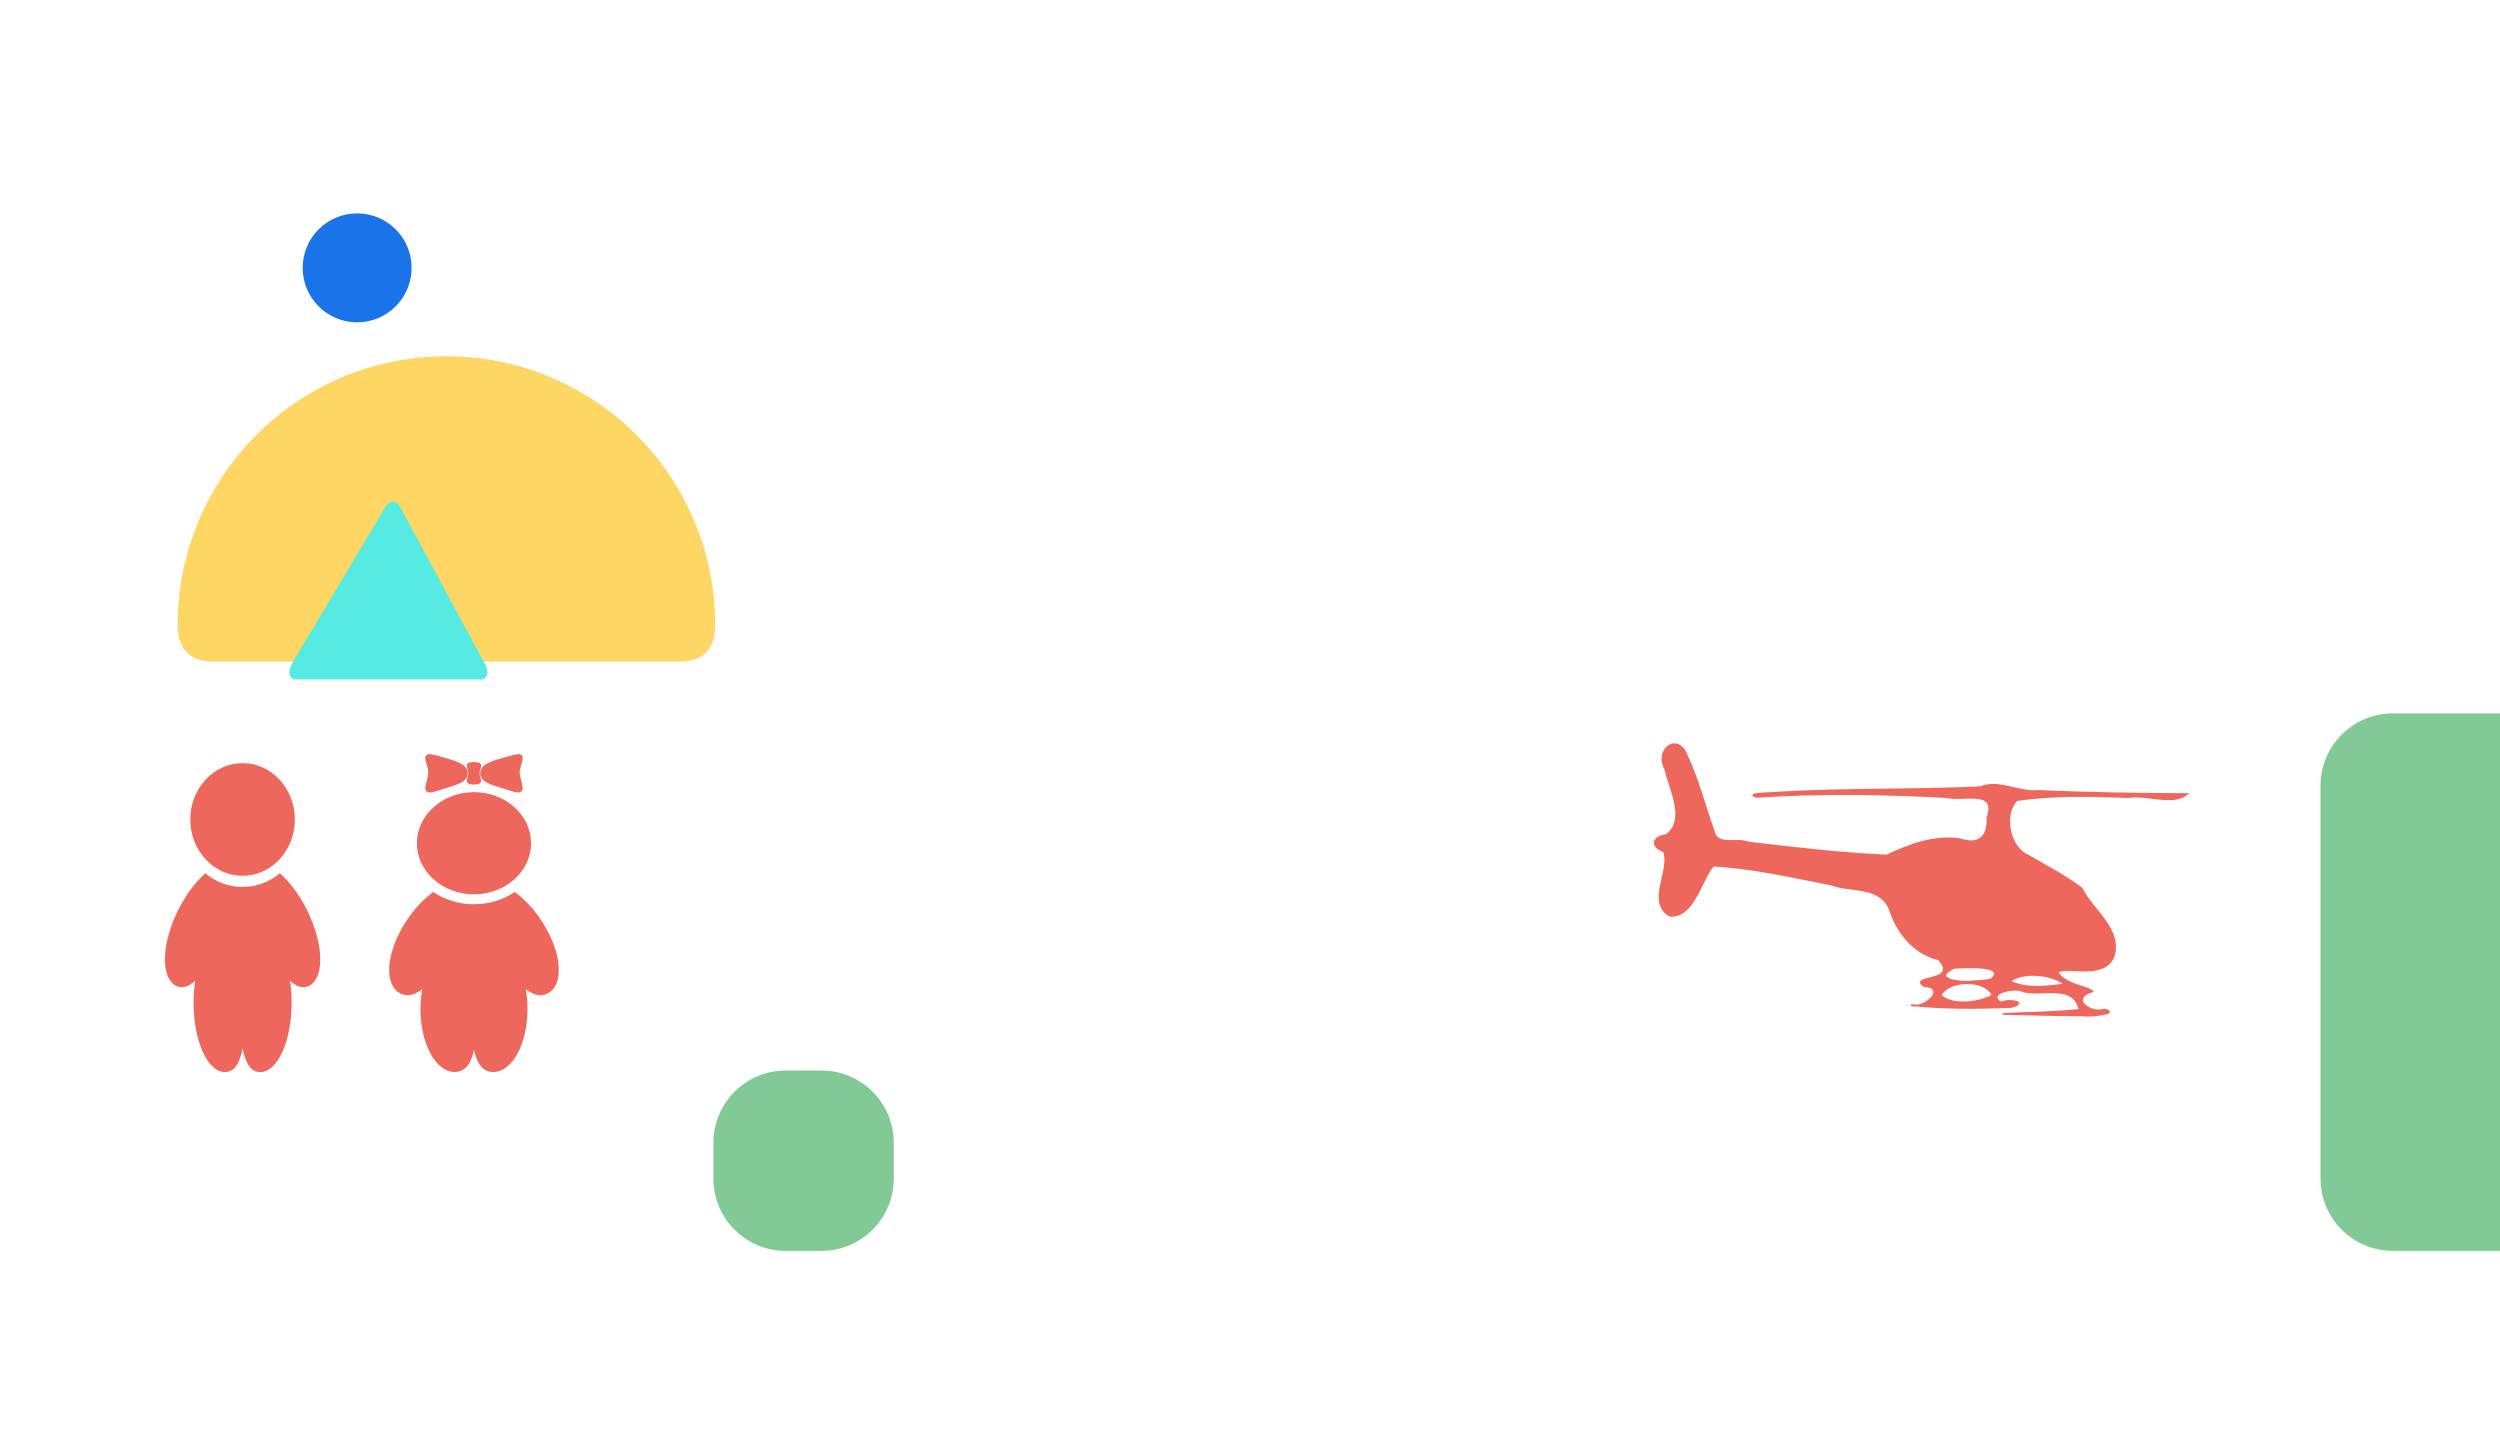
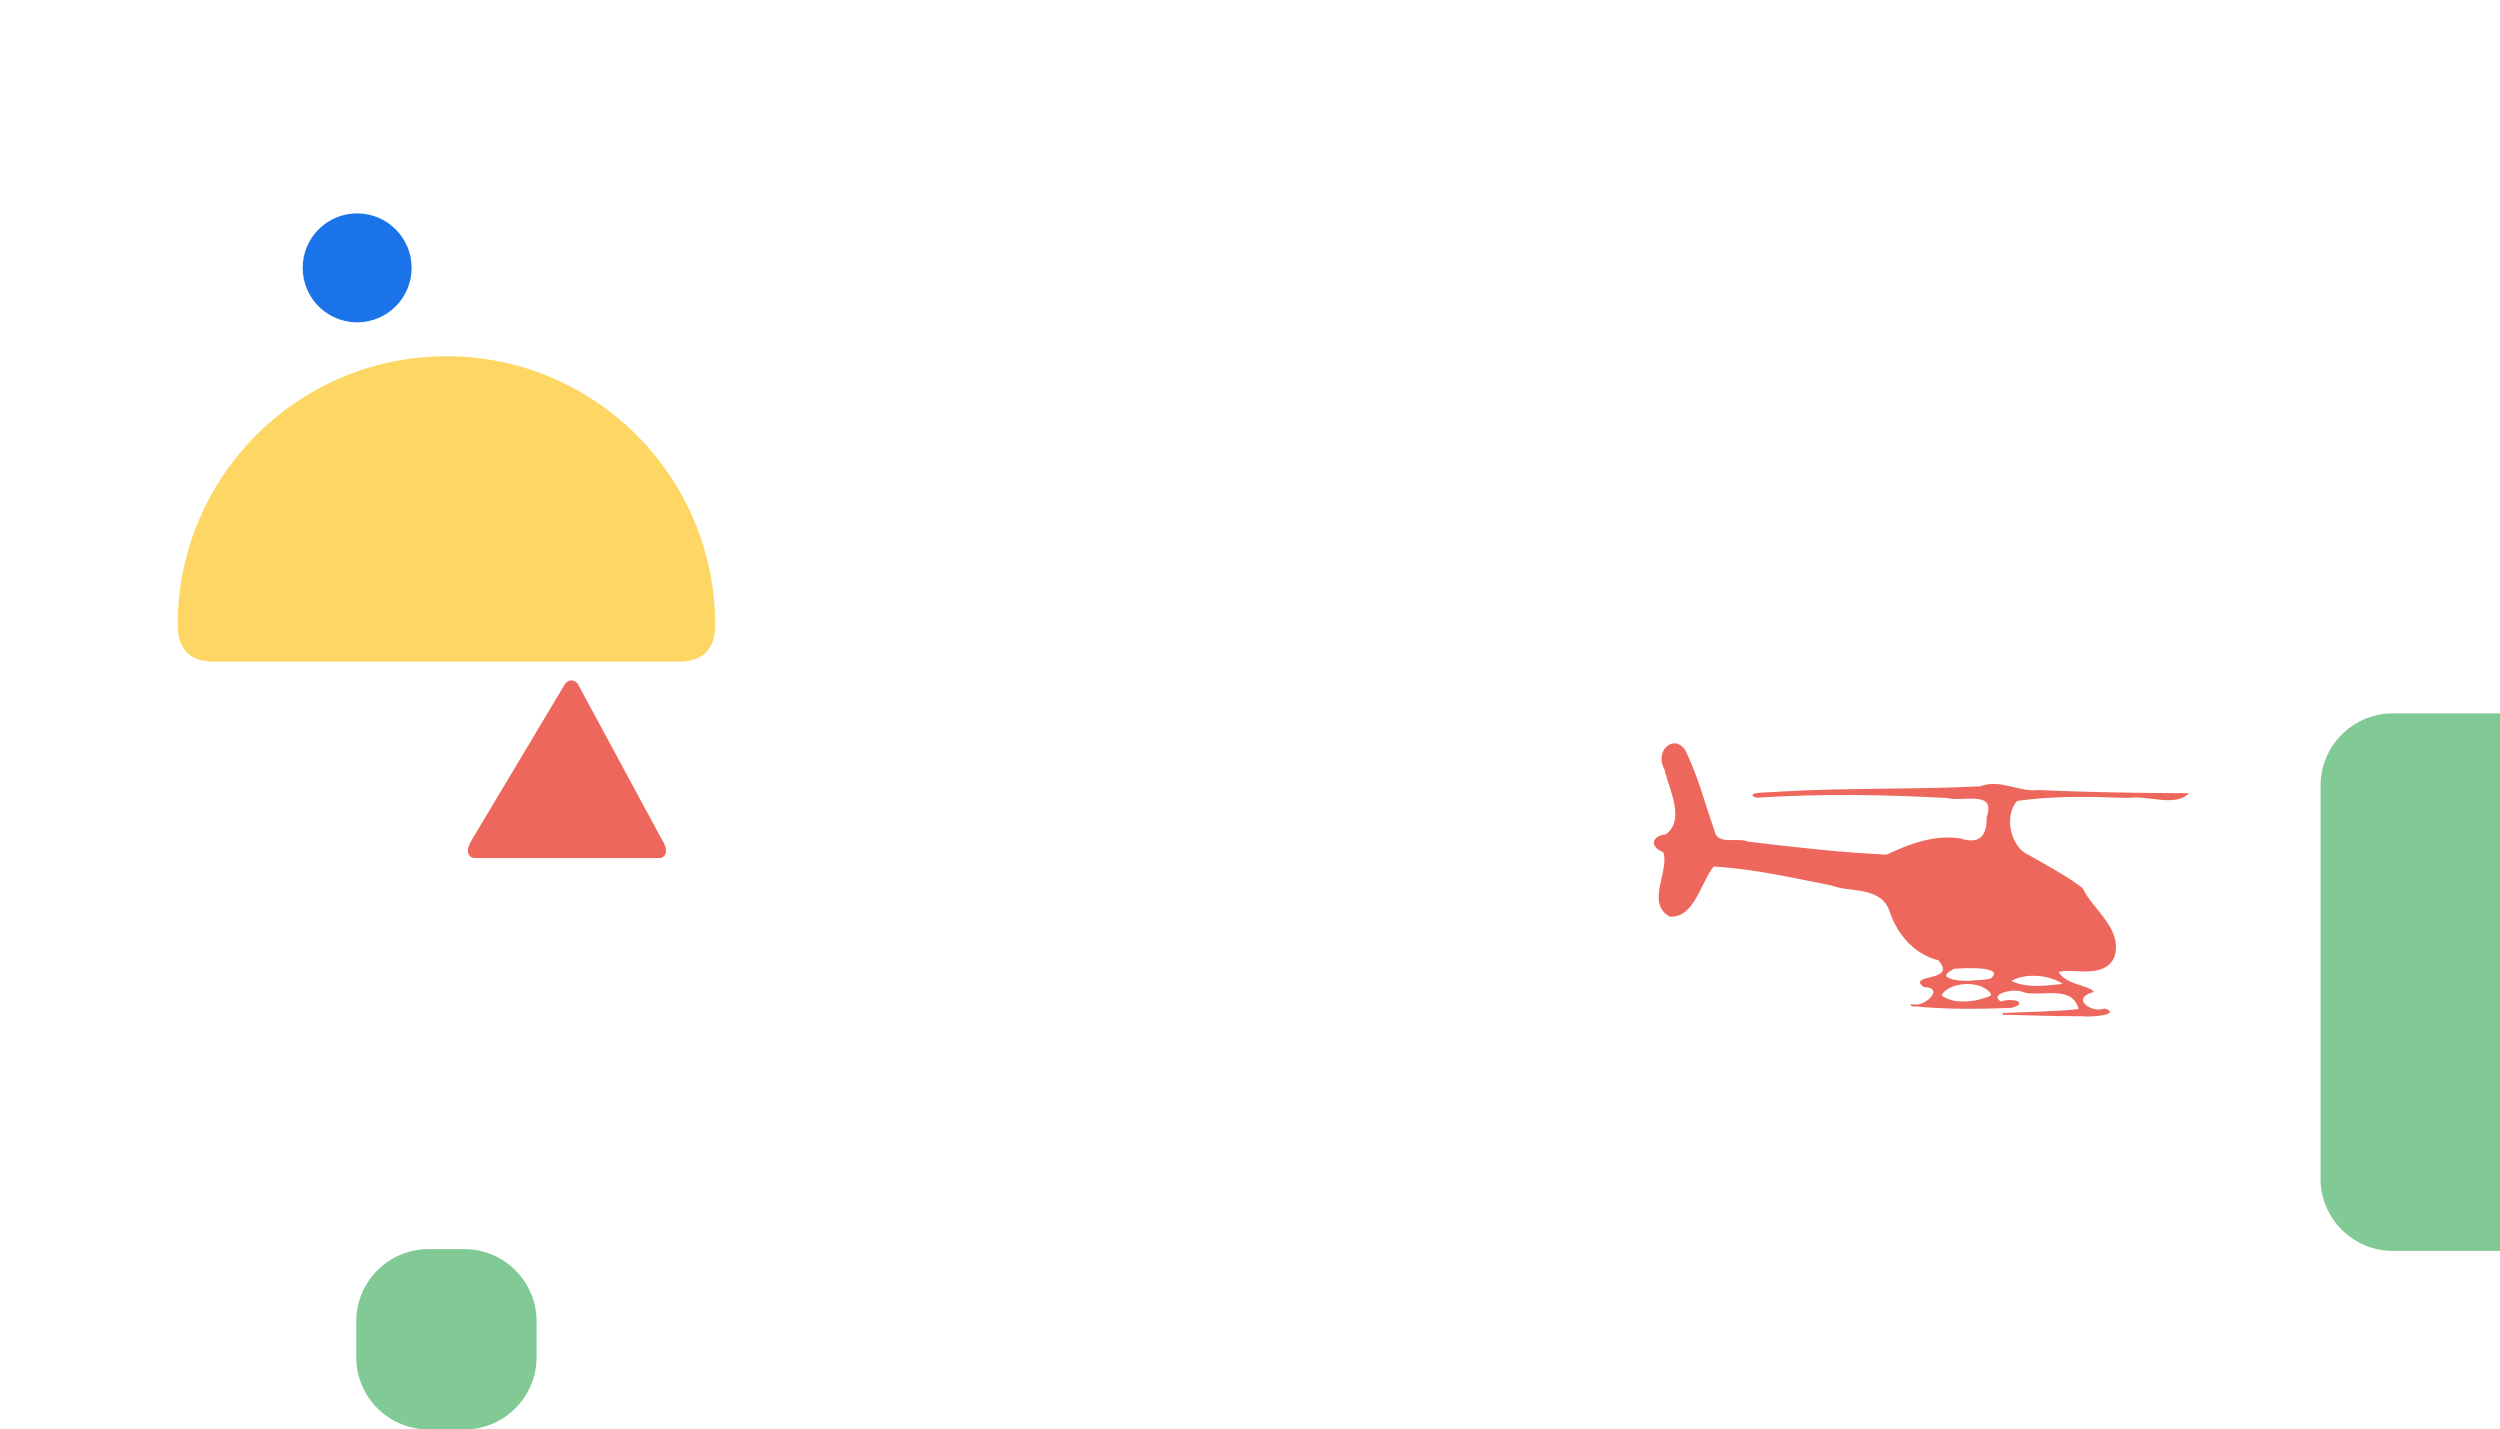
<svg xmlns="http://www.w3.org/2000/svg" version="1.1" baseProfile="full" width="100%" height="100%" viewBox="0 0 1400 800">
  <rect x="1300" y="400" rx="40" ry="40" width="300" height="300" stroke="rgb(129, 201, 149)" fill="rgb(129, 201, 149)">
-     <animateTransform attributeType="XML" attributeName="transform" begin="0s" dur="35s" type="rotate" from="0 1450 550" to="360 1450 550" repeatCount="indefinite" />
+     <animateTransform attributeType="XML" attributeName="transform" begin="0s" dur="70s" type="rotate" from="0 1450 550" to="360 1450 550" repeatCount="indefinite" />
  </rect>
  <path d="M 100 350 A 150 150 0 1 1 400 350 Q400 370 380 370 L 250 370 L 120 370 Q100 370 100 350" stroke="rgb(253, 214, 99)" fill="rgb(253, 214, 99)">
    <animateMotion path="M 800 -200 L 800 -300 L 800 -200" dur="20s" begin="0s" repeatCount="indefinite" />
-     <animateTransform attributeType="XML" attributeName="transform" begin="0s" dur="30s" type="rotate" values="0 210 530 ; -30 210 530 ; 0 210 530" keyTimes="0 ; 0.5 ; 1" repeatCount="indefinite" />
+     <animateTransform attributeType="XML" attributeName="transform" begin="0s" dur="35s" type="rotate" values="0 210 530 ; -30 210 530 ; 0 210 530" keyTimes="0 ; 0.5 ; 1" repeatCount="indefinite" />
  </path>
  <circle cx="200" cy="150" r="30" stroke="#1a73e8" fill="#1a73e8">
-     <animateMotion path="M 0 0 L 40 20 Z" dur="5s" repeatCount="indefinite" />
+     <animateMotion path="M 0 0 L 100 80 Z" dur="35s" repeatCount="indefinite" />
  </circle>
-   <path d="M 165 380 L 270 380 Q275 378 270 370 L 223 283 Q220 280 217 283 L 165 370 Q160 378 165 380" stroke="#55eae2" fill="#55eae2">
-     <animateTransform attributeType="XML" attributeName="transform" begin="0s" dur="35s" type="rotate" from="0 210 530" to="360 210 530" repeatCount="indefinite" />
+   <path d="M 265 480 L 370 480 Q375 478 370 470 L 323 383 Q320 380 317 383 L 265 470 Q260 478 265 480" stroke="rgb(238, 103, 92)" fill="rgb(238, 103, 92)">
+     <animateTransform attributeType="XML" attributeName="transform" begin="0s" dur="35s" type="rotate" from="0 310 430" to="360 310 430" repeatCount="indefinite" />
  </path>
-   <rect x="400" y="600" rx="40" ry="40" width="100" height="100" stroke="rgb(129, 201, 149)" fill="rgb(129, 201, 149)">
-     <animateTransform attributeType="XML" attributeName="transform" begin="0s" dur="35s" type="rotate" from="-30 550 750" to="330 550 750" repeatCount="indefinite" />
+   <rect x="200" y="700" rx="40" ry="40" width="100" height="100" stroke="rgb(129, 201, 149)" fill="rgb(129, 201, 149)">
+     <animateTransform attributeType="XML" attributeName="transform" begin="0s" dur="35s" type="rotate" from="-30 300 700" to="330 300 700" repeatCount="indefinite" />
  </rect>
-   <path stroke="rgb(238, 103, 92)" id="svg_3" d="m170.917,508.755c-4.111,-8.009 -9.14,-14.494 -14.184,-19.03c-5.886,4.649 -13.055,7.481 -20.871,7.481c-7.831,0 -15.011,-2.837 -20.886,-7.481c-5.045,4.536 -10.079,11.02 -14.2,19.03c-9.566,18.595 -10.618,37.669 -2.356,42.615c3.7,2.228 7.58,0.567 11.588,-3.598c-0.703,4.223 -1.114,8.801 -1.114,13.589c0,21.271 7.662,38.502 17.104,38.502c5.691,0 8.509,-6.274 9.863,-15.88c1.35,9.606 4.167,15.88 9.838,15.88c9.458,0 17.12,-17.231 17.12,-38.502c0,-4.788 -0.411,-9.365 -1.129,-13.589c4.018,4.165 7.893,5.826 11.603,3.598c8.257,-4.946 7.19,-24.02 -2.376,-42.615l-0,0zm-35.066,-18.805c15.888,0 28.774,-13.899 28.774,-31.043s-12.886,-31.044 -28.774,-31.044c-15.893,0 -28.79,13.901 -28.79,31.044s12.896,31.043 28.79,31.043z" fill="rgb(238, 103, 92)" />
-   <path stroke="rgb(238, 103, 92)" id="svg_4" d="m303.764,517.344c-4.49,-7.254 -9.989,-13.124 -15.502,-17.228c-6.433,4.209 -14.269,6.77 -22.819,6.77c-8.556,0 -16.403,-2.568 -22.827,-6.77c-5.513,4.104 -11.013,9.975 -15.519,17.228c-10.452,16.833 -11.607,34.101 -2.58,38.581c4.044,2.017 8.287,0.511 12.667,-3.257c-0.771,3.821 -1.228,7.965 -1.228,12.302c0,19.258 8.374,34.858 18.697,34.858c6.217,0 9.299,-5.683 10.777,-14.379c1.478,8.697 4.557,14.379 10.76,14.379c10.337,0 18.711,-15.6 18.711,-34.858c0,-4.337 -0.449,-8.481 -1.234,-12.302c4.394,3.768 8.629,5.274 12.681,3.257c9.041,-4.48 7.872,-21.748 -2.583,-38.581zm-38.33,-17.025c17.373,0 31.456,-12.586 31.456,-28.105s-14.083,-28.105 -31.456,-28.105c-17.37,0 -31.465,12.583 -31.465,28.105s14.095,28.105 31.465,28.105zm21.49,-57.689c9.078,2.987 3.615,-4.763 3.615,-10.057s5.603,-11.769 -3.615,-9.135c-9.675,2.771 -17.519,4.295 -17.519,9.596s7.844,6.409 17.519,9.596zm-21.431,-3.771c5.749,0 2.538,-2.601 2.538,-5.805c0,-3.207 3.219,-5.8 -2.538,-5.8s-2.748,2.601 -2.748,5.8c0,3.212 -3.001,5.805 2.748,5.805zm-21.554,3.771c9.675,-3.18 17.519,-4.297 17.519,-9.596s-7.844,-6.825 -17.519,-9.596c-9.218,-2.641 -3.618,3.836 -3.618,9.135s-5.468,13.039 3.618,10.057z" fill="rgb(238, 103, 92)" />
  <path id="svg_1" d="m1070.233,562.818c7.337,2.689 20.607,-9.867 7.237,-10.602c-9.049,-6.235 20.061,-1.785 8.198,-14.953c-12.691,-3.025 -22.612,-13.599 -27.031,-27.126c-5.162,-14.571 -21.966,-10.568 -32.975,-14.778c-21.97,-4.294 -43.916,-9.369 -66.261,-10.622c-7.431,9.167 -10.936,28.86 -24.16,28.092c-13.219,-7.281 0.558,-25.56 -3.402,-36.002c-7.765,-2.864 -6.284,-8.421 1.289,-9.124c11.554,-8.729 1.941,-25.602 -0.573,-37.1c-6.115,-10.921 6.98,-20.55 11.97,-7.663c6.358,13.44 10.049,28.196 15.1,42.286c1.576,9.039 13.257,3.914 19.374,6.611c25.797,3.038 51.619,6.092 77.555,7.267c12.992,-6.136 26.78,-11.278 41.149,-9.097c10.049,3.334 15.724,-0.775 15.278,-12.149c5.705,-16.383 -13.98,-9.087 -22.856,-11.498c-35.408,-1.885 -70.92,-2.456 -106.315,-0.139c-7.858,-2.147 10.379,-1.952 13.146,-2.445c37.348,-2.16 74.774,-1.097 112.131,-2.934c10.772,-4.349 21.464,3.395 32.447,2.084c27.702,1.242 55.428,1.675 83.151,1.769c-7.837,6.377 -22.457,0.063 -32.823,1.643c-20.832,-0.7 -41.796,-1.357 -62.505,1.747c-8.066,8.531 -3.832,26.748 6.262,30.991c10.286,6.053 20.841,11.36 30.205,18.554c5.918,12.339 22.646,22.692 17.712,38.229c-5.654,12.857 -26.157,4.773 -31.348,8.389c3.841,7.45 17.103,8.204 19.489,10.927c-13.077,4.123 -0.608,12.928 6.83,10.133c9.178,2.379 -9.332,4.05 -12.389,3.267c-14.869,0.131 -29.729,-0.569 -44.595,-0.793c14.364,-0.702 28.769,-0.687 43.089,-2.246c-3.34,-15.033 -20.988,-7.68 -31.157,-10.289c-4.957,-2.782 -21.297,0.747 -13.014,6.237c4.622,-2.279 15.918,-0.099 5.63,2.457c-18.609,0.658 -37.288,0.952 -55.837,-1.122l0,-0zm45.294,-6.247c-5.672,-8.983 -25.274,-7.257 -28.841,0.925c6.949,6.12 21.288,3.99 28.682,0.283l0.159,-1.209l0,0l0,0zm41.001,-5.232c-8.36,-6.457 -23.661,-7.17 -31.172,-1.921c9.431,4.937 21,2.928 31.172,1.921zm-41.309,-2.958c8.883,-8.299 -15.673,-6.754 -21.102,-6.331c-13.426,6.685 5.447,8.532 11.085,7.436c3.359,-0.024 6.732,-0.3 10.017,-1.105l-0,0z" stroke="rgb(238, 103, 92)" fill="rgb(238, 103, 92)">
-     <animateMotion path="M 0 0 L 0 -100 Z" dur="10s" repeatCount="indefinite" />
+     <animateMotion path="M 0 0 L 0 -100 Z" dur="35s" repeatCount="indefinite" />
  </path>
</svg>
